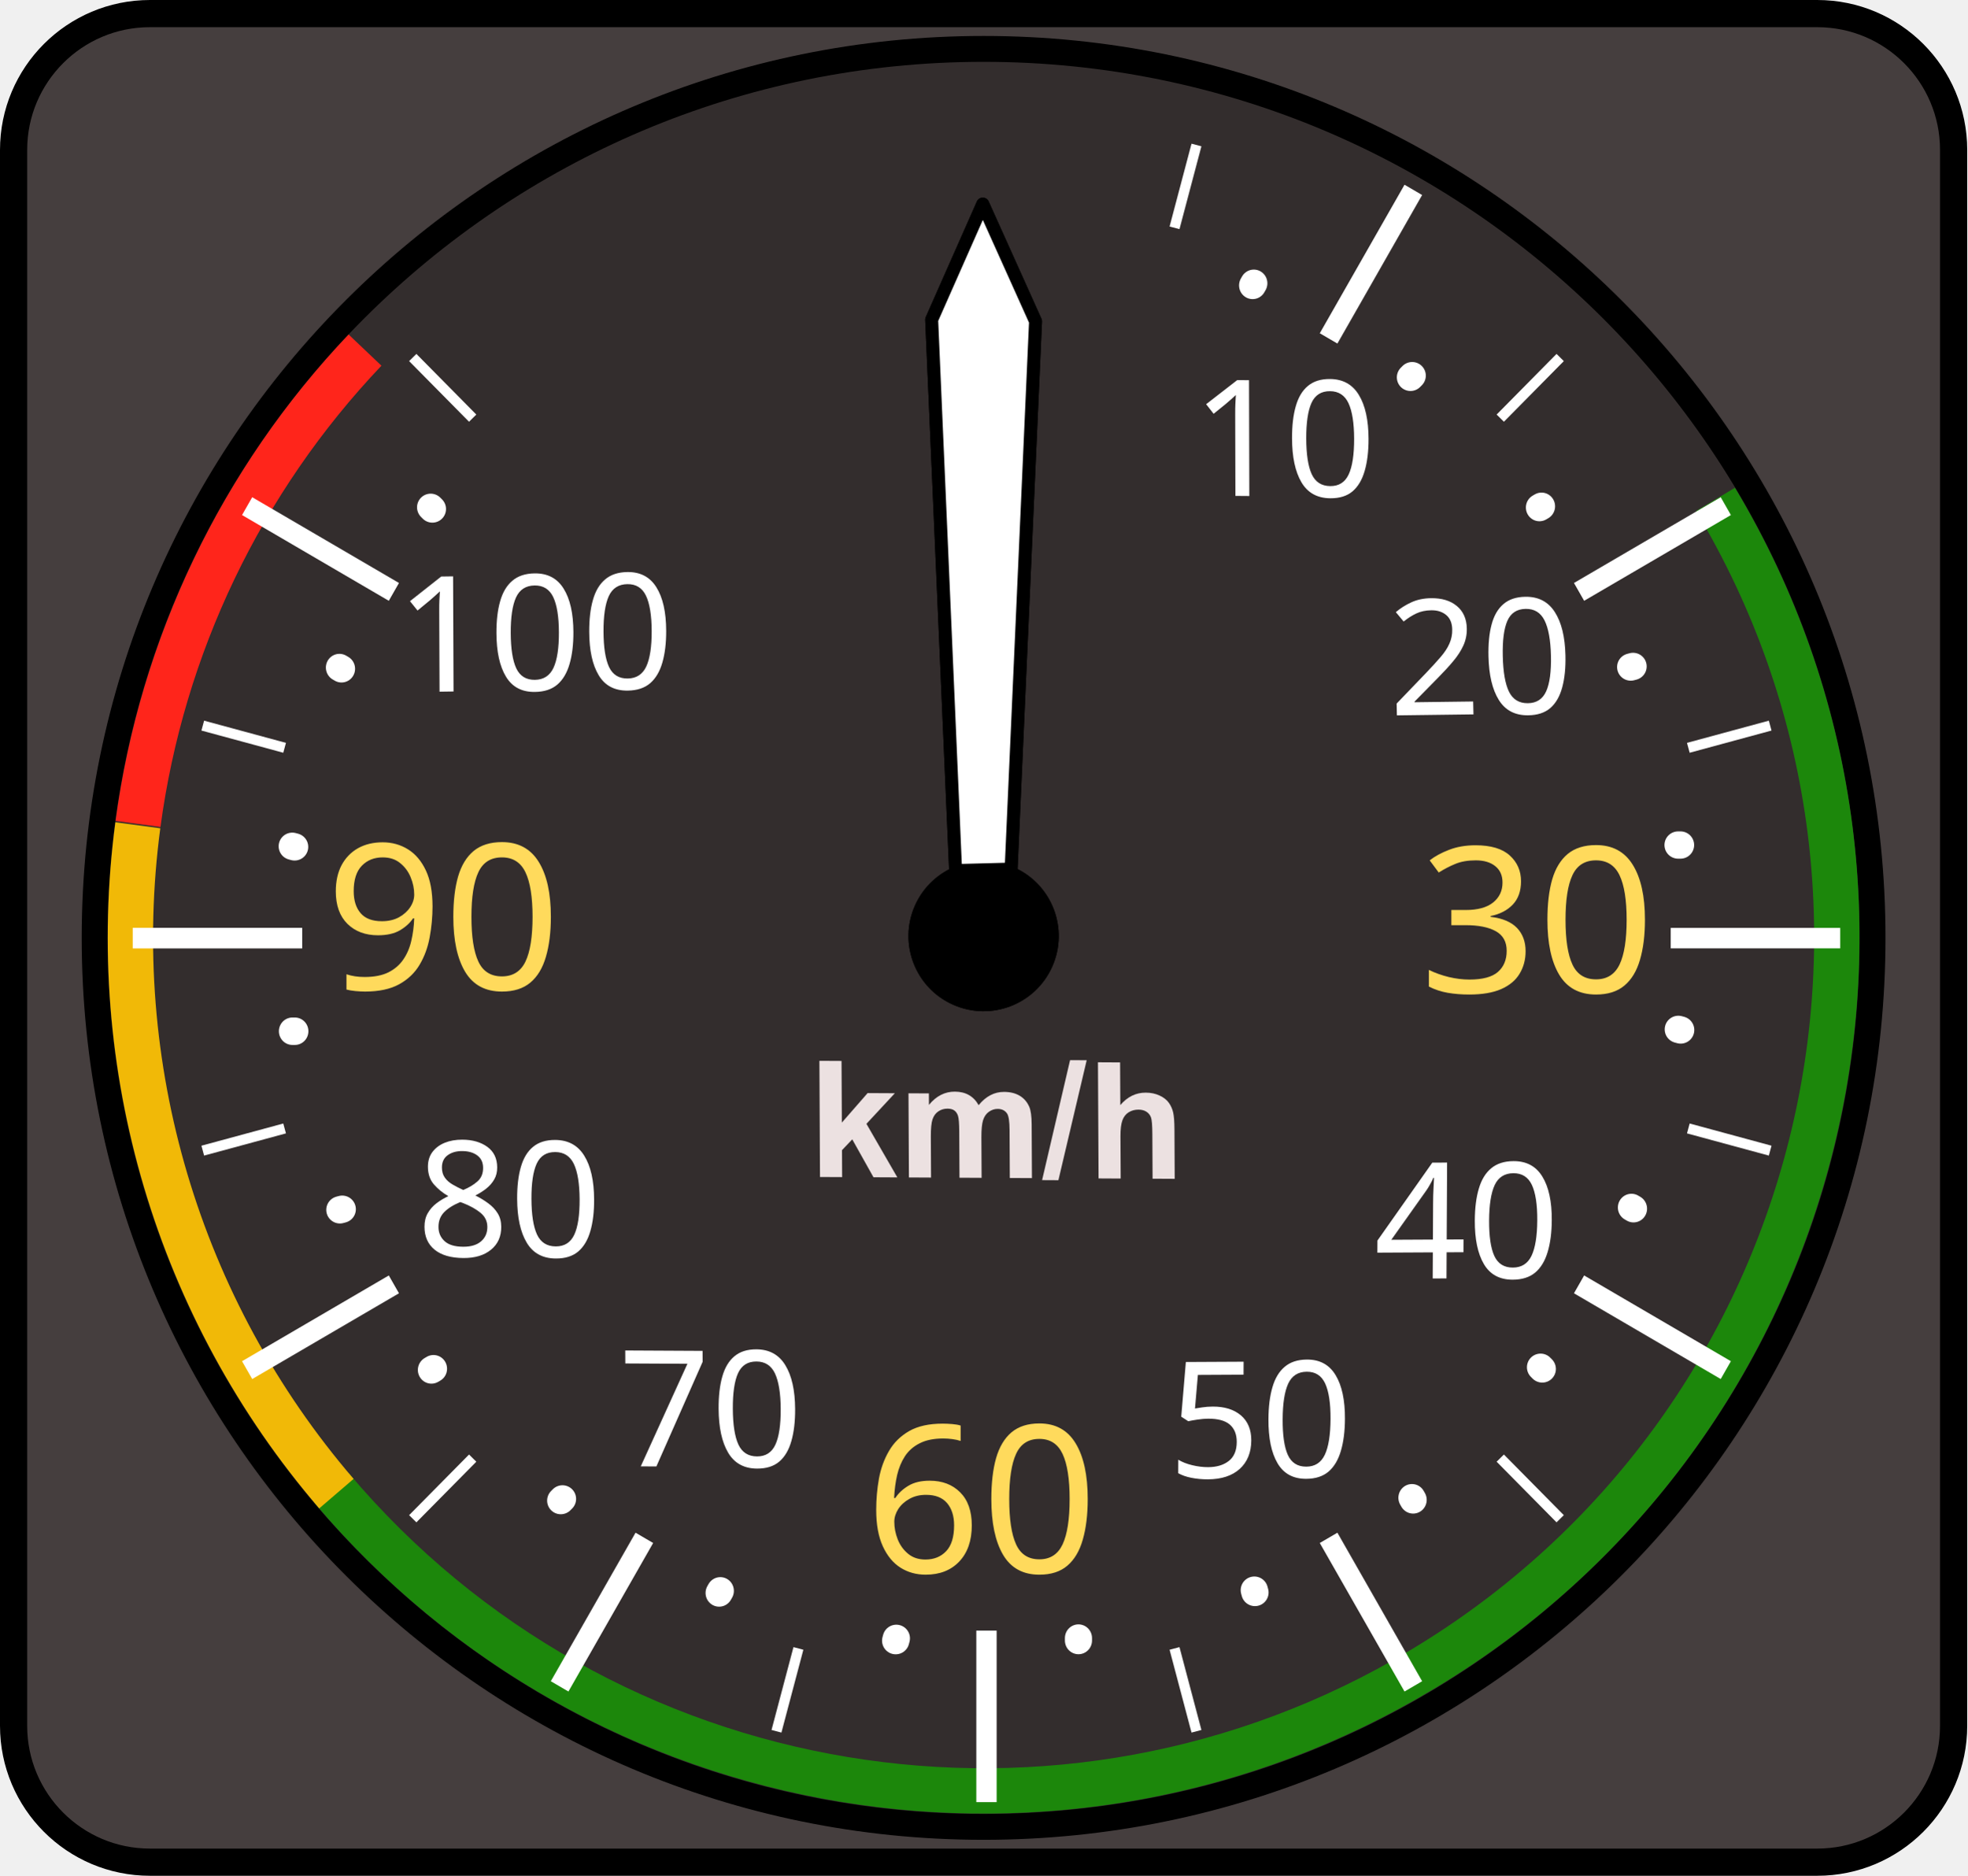
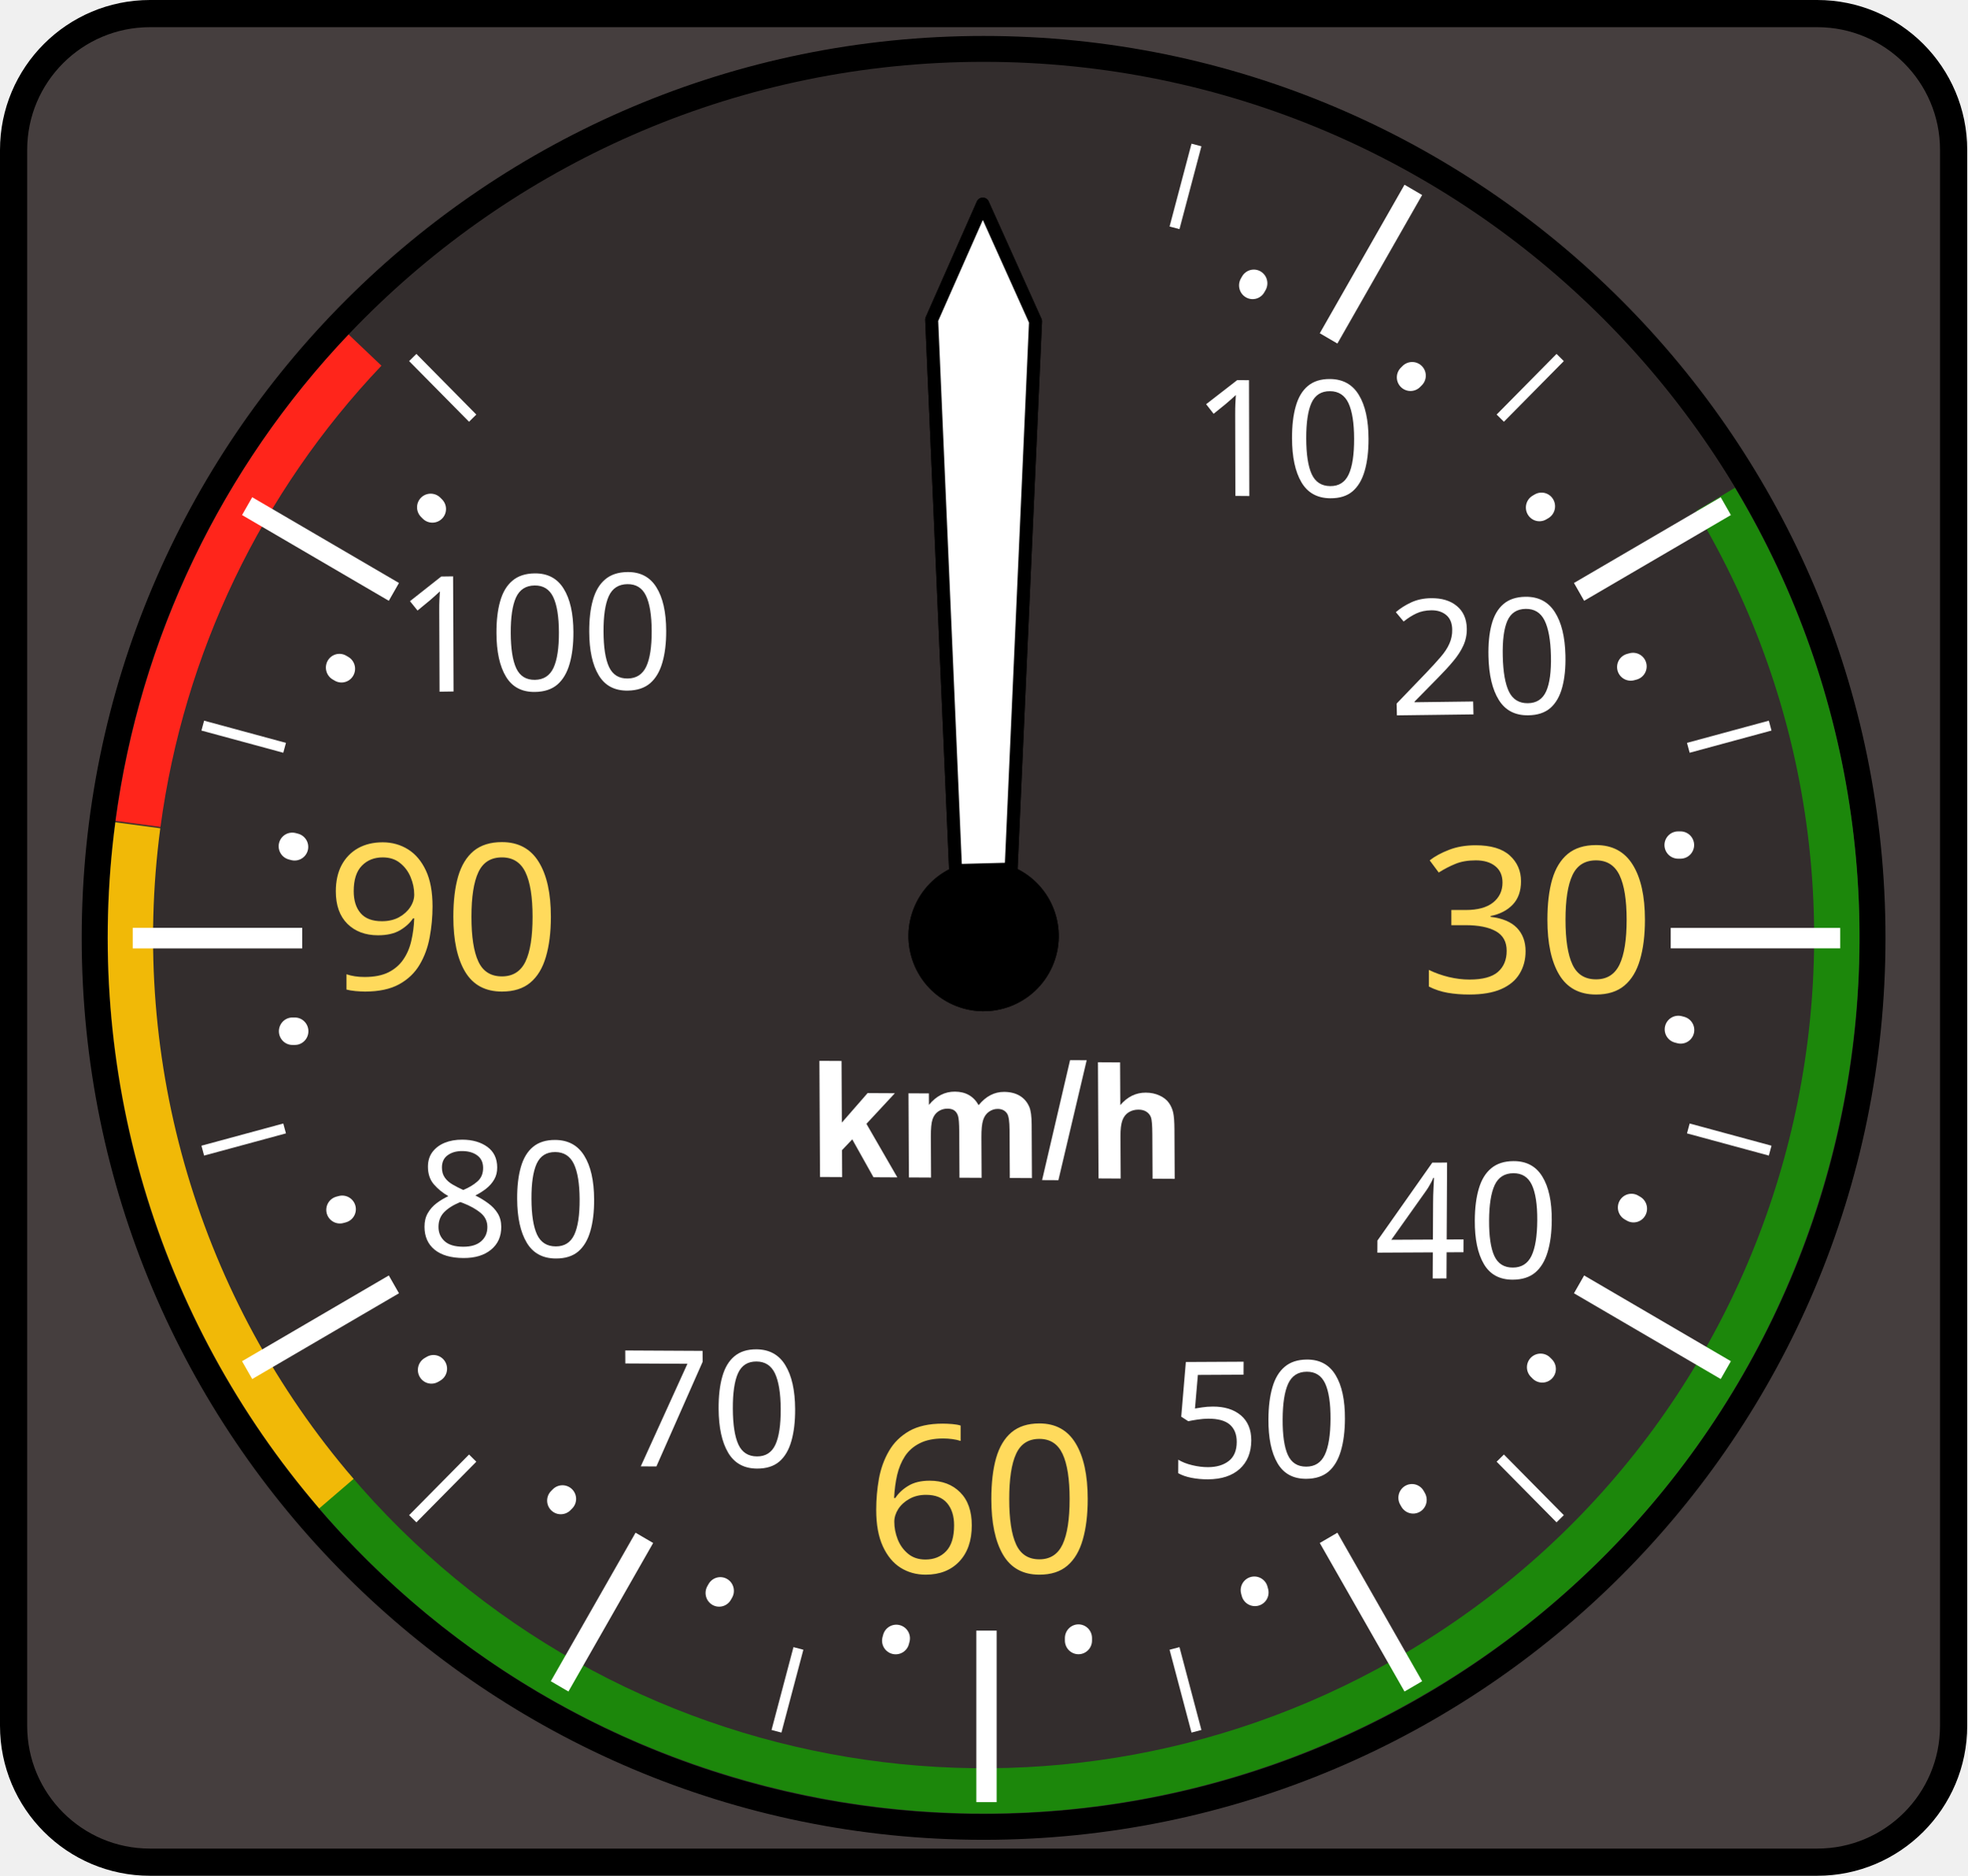
<svg xmlns="http://www.w3.org/2000/svg" width="304.015" height="289.873" id="svg10068" version="1.1" style="display:inline">
  <defs id="defs10070">
    <marker orient="auto" refY="0" refX="0" id="Arrow2Sstart" style="overflow:visible">
      <path id="path4640" style="font-size:12px;fill-rule:evenodd;stroke-width:0.625;stroke-linejoin:round" d="M 8.719,4.034 -2.207,0.016 8.719,-4.002 c -1.745,2.372 -1.735,5.617 -6e-7,8.035 z" transform="matrix(0.3,0,0,0.3,-0.69,0)" />
    </marker>
  </defs>
  <g style="display:inline" id="g2932" transform="translate(-228.5638,-366.8542)">
    <g id="background">
      <g id="g4687">
        <rect ry="21.082" y="368.954" x="230.663" height="285.674" width="299.816" id="rect2936" style="fill:#453e3e;fill-opacity:1;stroke:#000000;stroke-width:4.199;stroke-miterlimit:10;stroke-opacity:1;stroke-dasharray:none;stroke-dashoffset:0" />
        <path transform="translate(146.216,-338.5409)" d="m 371.736,850.332 c 0,75.873 -61.507,137.381 -137.381,137.381 -75.873,0 -137.381,-61.507 -137.381,-137.381 0,-75.873 61.507,-137.381 137.381,-137.381 75.873,0 137.381,61.507 137.381,137.381 z" id="path2938" style="fill:#332d2d;fill-opacity:1;stroke:#000000;stroke-width:4;stroke-miterlimit:10;stroke-opacity:1;stroke-dasharray:none;stroke-dashoffset:0" />
      </g>
      <g id="g4734" style="display:inline" transform="translate(0.4425873,0.0378829)">
        <path transform="matrix(0.959714,0,0,0.959714,155.205,-304.352)" d="m 352.221,779.755 c 38.979,65.096 17.807,149.464 -47.289,188.443 -57.778,34.597 -132.116,22.212 -175.556,-29.249" id="path2938-0" style="fill:none;stroke:#1c870b;stroke-width:7.294;stroke-miterlimit:10;stroke-opacity:1;stroke-dasharray:none;stroke-dashoffset:0;display:inline" />
        <path style="fill:none;stroke:#f1b907;stroke-width:7.294;stroke-miterlimit:10;stroke-opacity:1;stroke-dasharray:none;stroke-dashoffset:0;display:inline" id="path4730" d="M 130.149,939.855 C 104.648,910.171 93.016,871.021 98.173,832.229" transform="matrix(0.959714,0,0,0.959714,155.205,-304.352)" />
        <path transform="matrix(0.959714,0,0,0.959714,155.205,-304.352)" d="M 98.201,832.017 C 102.054,803.37 114.845,776.668 134.753,755.712" id="path4732" style="fill:none;stroke:#ff251b;stroke-width:7.294;stroke-miterlimit:10;stroke-opacity:1;stroke-dasharray:none;stroke-dashoffset:0;display:inline" />
      </g>
      <text id="digit-300" y="479.379" x="287.011" style="font-size:42.155px;font-style:normal;font-weight:normal;fill:#000000;fill-opacity:1;stroke:none;display:inline;font-family:Bitstream Vera Sans" xml:space="preserve" transform="matrix(1.002912,-0.01436712,0.00397663,0.9970395,0,0)">
        <tspan style="font-size:25px;font-style:normal;font-variant:normal;font-weight:normal;font-stretch:normal;fill:#ffffff;fill-opacity:1;font-family:Berlin Sans FB;-inkscape-font-specification:Berlin Sans FB" y="479.379" x="287.011" id="tspan11055-9">100</tspan>
      </text>
      <text transform="scale(1.005985,0.9940502)" xml:space="preserve" style="font-size:42.155px;font-style:normal;font-weight:normal;fill:#000000;fill-opacity:1;stroke:none;display:inline;font-family:Bitstream Vera Sans" x="277.212" y="522.886" id="digit-270">
        <tspan id="tspan11059-4" x="277.212" y="522.886" style="font-size:31.616px;font-style:normal;font-variant:normal;font-weight:normal;font-stretch:normal;fill:#ffda5c;fill-opacity:1;font-family:Berlin Sans FB;-inkscape-font-specification:Berlin Sans FB">90</tspan>
      </text>
      <text id="digit-240" y="561.145" x="289.196" style="font-size:42.155px;font-style:normal;font-weight:normal;fill:#000000;fill-opacity:1;stroke:none;display:inline;font-family:Bitstream Vera Sans" xml:space="preserve" transform="matrix(1.003002,0.0051681,0.0051681,0.997034,0,0)">
        <tspan style="font-size:25px;font-style:normal;font-variant:normal;font-weight:normal;font-stretch:normal;fill:#ffffff;fill-opacity:1;font-family:Berlin Sans FB;-inkscape-font-specification:Berlin Sans FB" y="561.145" x="289.196" id="tspan11063-4">80</tspan>
      </text>
      <text transform="matrix(0.997034,0.0051681,0.0051681,1.003002,0,0)" xml:space="preserve" style="font-size:42.155px;font-style:normal;font-weight:normal;fill:#000000;fill-opacity:1;stroke:none;display:inline;font-family:Bitstream Vera Sans" x="322.098" y="590.011" id="digit-210">
        <tspan id="tspan11067-9" x="322.098" y="590.011" style="font-size:25px;font-style:normal;font-variant:normal;font-weight:normal;font-stretch:normal;fill:#ffffff;fill-opacity:1;font-family:Berlin Sans FB;-inkscape-font-specification:Berlin Sans FB">70</tspan>
      </text>
      <text id="digit-180" y="606.259" x="364.417" style="font-size:42.155px;font-style:normal;font-weight:normal;fill:#000000;fill-opacity:1;stroke:none;display:inline;font-family:Bitstream Vera Sans" xml:space="preserve" transform="scale(0.9940502,1.005985)">
        <tspan style="font-size:31.616px;font-style:normal;font-variant:normal;font-weight:normal;font-stretch:normal;fill:#ffda5c;fill-opacity:1;font-family:Berlin Sans FB;-inkscape-font-specification:Berlin Sans FB" y="606.259" x="364.417" id="tspan11071-8">60</tspan>
      </text>
      <text transform="matrix(0.997034,-0.0051681,-0.0051681,1.003002,0,0)" xml:space="preserve" style="font-size:42.155px;font-style:normal;font-weight:normal;fill:#000000;fill-opacity:1;stroke:none;display:inline;font-family:Bitstream Vera Sans" x="413.374" y="595.593" id="digit-150">
        <tspan id="tspan11075-8" x="413.374" y="595.593" style="font-size:25px;font-style:normal;font-variant:normal;font-weight:normal;font-stretch:normal;fill:#ffffff;fill-opacity:1;font-family:Berlin Sans FB;-inkscape-font-specification:Berlin Sans FB">50</tspan>
      </text>
      <text id="digit-120" y="568.448" x="442.481" style="font-size:42.155px;font-style:normal;font-weight:normal;fill:#000000;fill-opacity:1;stroke:none;display:inline;font-family:Bitstream Vera Sans" xml:space="preserve" transform="matrix(1.003002,-0.0051681,-0.0051681,0.997034,0,0)">
        <tspan style="font-size:25px;font-style:normal;font-variant:normal;font-weight:normal;font-stretch:normal;fill:#ffffff;fill-opacity:1;font-family:Berlin Sans FB;-inkscape-font-specification:Berlin Sans FB" y="568.448" x="442.481" id="tspan11079-7">40</tspan>
      </text>
      <text transform="scale(1.005985,0.9940502)" xml:space="preserve" style="font-size:42.155px;font-style:normal;font-weight:normal;fill:#000000;fill-opacity:1;stroke:none;display:inline;font-family:Bitstream Vera Sans" x="445.29" y="523.35" id="digit-90">
        <tspan id="tspan11083-3" x="445.29" y="523.35" style="font-size:31.616px;font-style:normal;font-variant:normal;font-weight:normal;font-stretch:normal;fill:#ffda5c;fill-opacity:1;font-family:Berlin Sans FB;-inkscape-font-specification:Berlin Sans FB">30</tspan>
      </text>
      <text id="digit-60" y="484.51" x="430.802" style="font-size:42.155px;font-style:normal;font-weight:normal;fill:#000000;fill-opacity:1;stroke:none;display:inline;font-family:Bitstream Vera Sans" xml:space="preserve" transform="matrix(1.002933,-0.01283457,0.023062,0.9967807,0,0)">
        <tspan style="font-size:25px;font-style:normal;font-variant:normal;font-weight:normal;font-stretch:normal;fill:#ffffff;fill-opacity:1;font-family:Berlin Sans FB;-inkscape-font-specification:Berlin Sans FB" y="484.51" x="430.802" id="tspan11087-3">20</tspan>
      </text>
      <text transform="matrix(0.9970167,0.00782404,0.00249622,1.003012,0,0)" xml:space="preserve" style="font-size:42.155px;font-style:normal;font-weight:normal;fill:#000000;fill-opacity:1;stroke:none;display:inline;font-family:Bitstream Vera Sans" x="412.922" y="438.886" id="digit-30">
        <tspan id="tspan11091-1" x="412.922" y="438.886" style="font-size:25px;font-style:normal;font-variant:normal;font-weight:normal;font-stretch:normal;fill:#ffffff;fill-opacity:1;font-family:Berlin Sans FB;-inkscape-font-specification:Berlin Sans FB">10</tspan>
      </text>
      <path style="fill:none;stroke:#ffffff;stroke-width:1.581;stroke-linecap:butt;stroke-linejoin:miter;stroke-miterlimit:4;stroke-opacity:1;stroke-dasharray:none" d="m 301.61,431.472 -9.26,-9.371" id="path9781-1" />
      <path style="fill:none;stroke:#ffffff;stroke-width:4.215;stroke-linecap:round;stroke-linejoin:miter;stroke-miterlimit:4;stroke-opacity:1;stroke-dasharray:none" d="m 295.382,445.514 -0.262,-0.265" id="path9783-5" />
      <g id="g9785-4" transform="matrix(0.5237977,-0.9181371,0.9072442,0.5300867,-528.2061,286.5869)">
        <path style="fill:none;stroke:#ffffff;stroke-width:3;stroke-linecap:butt;stroke-linejoin:miter;stroke-miterlimit:4;stroke-opacity:1;stroke-dasharray:none" d="m 249.962,756.92 0,-25" id="path9787-2" />
        <path style="fill:none;stroke:#ffffff;stroke-width:4;stroke-linecap:round;stroke-linejoin:miter;stroke-miterlimit:4;stroke-opacity:1;stroke-dasharray:none" d="m 236.392,755.832 0,-0.354" id="path9789-0" />
      </g>
      <path style="fill:none;stroke:#ffffff;stroke-width:1.581;stroke-linecap:butt;stroke-linejoin:miter;stroke-miterlimit:4;stroke-opacity:1;stroke-dasharray:none" d="m 272.547,482.416 -12.649,-3.43" id="path9793-7" />
      <path style="fill:none;stroke:#ffffff;stroke-width:4.215;stroke-linecap:round;stroke-linejoin:miter;stroke-miterlimit:4;stroke-opacity:1;stroke-dasharray:none" d="m 274.09,497.729 -0.358,-0.097" id="path9795-3" />
      <g id="g9797-7" transform="matrix(0,-1.060173,1.047595,0,-517.6784,776.8319)">
        <path style="fill:none;stroke:#ffffff;stroke-width:3;stroke-linecap:butt;stroke-linejoin:miter;stroke-miterlimit:4;stroke-opacity:1;stroke-dasharray:none" d="m 249.962,756.92 0,-25" id="path9799-2" />
        <path style="fill:none;stroke:#ffffff;stroke-width:4;stroke-linecap:round;stroke-linejoin:miter;stroke-miterlimit:4;stroke-opacity:1;stroke-dasharray:none" d="m 236.392,755.832 0,-0.354" id="path9801-6" />
      </g>
      <path style="fill:none;stroke:#ffffff;stroke-width:1.581;stroke-linecap:butt;stroke-linejoin:miter;stroke-miterlimit:4;stroke-opacity:1;stroke-dasharray:none" d="m 272.547,541.241 -12.649,3.43" id="path9805-1" />
      <path style="fill:none;stroke:#ffffff;stroke-width:4.215;stroke-linecap:round;stroke-linejoin:miter;stroke-miterlimit:4;stroke-opacity:1;stroke-dasharray:none" d="m 281.449,553.722 -0.358,0.097" id="path9807-6" />
      <g id="g9809-5" transform="matrix(-0.5237977,-0.9181371,0.9072442,-0.5300867,-266.3468,1196.07)">
        <path style="fill:none;stroke:#ffffff;stroke-width:3;stroke-linecap:butt;stroke-linejoin:miter;stroke-miterlimit:4;stroke-opacity:1;stroke-dasharray:none" d="m 249.962,756.92 0,-25" id="path9811-7" />
        <path style="fill:none;stroke:#ffffff;stroke-width:4;stroke-linecap:round;stroke-linejoin:miter;stroke-miterlimit:4;stroke-opacity:1;stroke-dasharray:none" d="m 236.392,755.832 0,-0.354" id="path9813-5" />
      </g>
      <path style="fill:none;stroke:#ffffff;stroke-width:1.581;stroke-linecap:butt;stroke-linejoin:miter;stroke-miterlimit:4;stroke-opacity:1;stroke-dasharray:none" d="m 301.61,592.186 -9.26,9.371" id="path9817-1" />
      <path style="fill:none;stroke:#ffffff;stroke-width:4.215;stroke-linecap:round;stroke-linejoin:miter;stroke-miterlimit:4;stroke-opacity:1;stroke-dasharray:none" d="m 315.486,598.489 -0.262,0.265" id="path9819-2" />
      <g id="g9821-0" transform="matrix(-0.9072442,-0.5300867,0.5237977,-0.9181371,158.4445,1431.965)">
        <path style="fill:none;stroke:#ffffff;stroke-width:3;stroke-linecap:butt;stroke-linejoin:miter;stroke-miterlimit:4;stroke-opacity:1;stroke-dasharray:none" d="m 249.962,756.92 0,-25" id="path9823-0" />
        <path style="fill:none;stroke:#ffffff;stroke-width:4;stroke-linecap:round;stroke-linejoin:miter;stroke-miterlimit:4;stroke-opacity:1;stroke-dasharray:none" d="m 236.392,755.832 0,-0.354" id="path9825-1" />
      </g>
      <path style="fill:none;stroke:#ffffff;stroke-width:1.581;stroke-linecap:butt;stroke-linejoin:miter;stroke-miterlimit:4;stroke-opacity:1;stroke-dasharray:none" d="m 351.95,621.598 -3.389,12.801" id="path9829-6" />
      <path style="fill:none;stroke:#ffffff;stroke-width:4.215;stroke-linecap:round;stroke-linejoin:miter;stroke-miterlimit:4;stroke-opacity:1;stroke-dasharray:none" d="m 367.081,620.036 -0.096,0.362" id="path9831-0" />
      <g id="g9833-7" transform="matrix(-1.047595,0,0,-1.060173,642.8732,1421.311)">
        <path style="fill:none;stroke:#ffffff;stroke-width:3;stroke-linecap:butt;stroke-linejoin:miter;stroke-miterlimit:4;stroke-opacity:1;stroke-dasharray:none" d="m 249.962,756.92 0,-25" id="path9835-1" />
        <path style="fill:none;stroke:#ffffff;stroke-width:4;stroke-linecap:round;stroke-linejoin:miter;stroke-miterlimit:4;stroke-opacity:1;stroke-dasharray:none" d="m 236.392,755.832 0,-0.354" id="path9837-7" />
      </g>
      <path style="fill:none;stroke:#ffffff;stroke-width:1.581;stroke-linecap:butt;stroke-linejoin:miter;stroke-miterlimit:4;stroke-opacity:1;stroke-dasharray:none" d="m 410.078,621.598 3.389,12.801" id="path9841-7" />
      <path style="fill:none;stroke:#ffffff;stroke-width:4.215;stroke-linecap:round;stroke-linejoin:miter;stroke-miterlimit:4;stroke-opacity:1;stroke-dasharray:none" d="m 422.41,612.589 0.096,0.362" id="path9843-7" />
      <g id="g9845-3" transform="matrix(-0.9072442,0.5300867,-0.5237977,-0.9181371,1057.137,1166.962)">
        <path style="fill:none;stroke:#ffffff;stroke-width:3;stroke-linecap:butt;stroke-linejoin:miter;stroke-miterlimit:4;stroke-opacity:1;stroke-dasharray:none" d="m 249.962,756.92 0,-25" id="path9847-3" />
        <path style="fill:none;stroke:#ffffff;stroke-width:4;stroke-linecap:round;stroke-linejoin:miter;stroke-miterlimit:4;stroke-opacity:1;stroke-dasharray:none" d="m 236.392,755.832 0,-0.354" id="path9849-5" />
      </g>
      <path style="fill:none;stroke:#ffffff;stroke-width:1.581;stroke-linecap:butt;stroke-linejoin:miter;stroke-miterlimit:4;stroke-opacity:1;stroke-dasharray:none" d="m 460.418,592.186 9.26,9.371" id="path9853-9" />
      <path style="fill:none;stroke:#ffffff;stroke-width:4.215;stroke-linecap:round;stroke-linejoin:miter;stroke-miterlimit:4;stroke-opacity:1;stroke-dasharray:none" d="m 466.646,578.143 0.262,0.265" id="path9855-8" />
      <g id="g9857-1" transform="matrix(-0.5237977,0.9181371,-0.9072442,-0.5300867,1290.234,737.0704)">
        <path style="fill:none;stroke:#ffffff;stroke-width:3;stroke-linecap:butt;stroke-linejoin:miter;stroke-miterlimit:4;stroke-opacity:1;stroke-dasharray:none" d="m 249.962,756.92 0,-25" id="path9859-8" />
        <path style="fill:none;stroke:#ffffff;stroke-width:4;stroke-linecap:round;stroke-linejoin:miter;stroke-miterlimit:4;stroke-opacity:1;stroke-dasharray:none" d="m 236.392,755.832 0,-0.354" id="path9861-2" />
      </g>
      <path style="fill:none;stroke:#ffffff;stroke-width:1.581;stroke-linecap:butt;stroke-linejoin:miter;stroke-miterlimit:4;stroke-opacity:1;stroke-dasharray:none" d="m 489.481,541.241 12.649,3.43" id="path9865-6" />
      <path style="fill:none;stroke:#ffffff;stroke-width:4.215;stroke-linecap:round;stroke-linejoin:miter;stroke-miterlimit:4;stroke-opacity:1;stroke-dasharray:none" d="m 487.938,525.929 0.358,0.097" id="path9867-0" />
      <path id="path9871-8" d="m 486.76,511.829 26.19,0" style="fill:none;stroke:#ffffff;stroke-width:3.162;stroke-linecap:butt;stroke-linejoin:miter;stroke-miterlimit:4;stroke-opacity:1;stroke-dasharray:none" />
      <path id="path9873-0" d="m 487.901,497.442 0.37,0" style="fill:none;stroke:#ffffff;stroke-width:4.215;stroke-linecap:round;stroke-linejoin:miter;stroke-miterlimit:4;stroke-opacity:1;stroke-dasharray:none" />
      <path style="fill:none;stroke:#ffffff;stroke-width:1.581;stroke-linecap:butt;stroke-linejoin:miter;stroke-miterlimit:4;stroke-opacity:1;stroke-dasharray:none" d="m 489.481,482.416 12.649,-3.43" id="path9877-2" />
      <path style="fill:none;stroke:#ffffff;stroke-width:4.215;stroke-linecap:round;stroke-linejoin:miter;stroke-miterlimit:4;stroke-opacity:1;stroke-dasharray:none" d="m 480.579,469.936 0.358,-0.097" id="path9879-5" />
      <g id="g9881-0" transform="matrix(0.5237977,0.9181371,-0.9072442,0.5300867,1028.375,-172.4123)">
        <path style="fill:none;stroke:#ffffff;stroke-width:3;stroke-linecap:butt;stroke-linejoin:miter;stroke-miterlimit:4;stroke-opacity:1;stroke-dasharray:none" d="m 249.962,756.92 0,-25" id="path9883-9" />
        <path style="fill:none;stroke:#ffffff;stroke-width:4;stroke-linecap:round;stroke-linejoin:miter;stroke-miterlimit:4;stroke-opacity:1;stroke-dasharray:none" d="m 236.392,755.832 0,-0.354" id="path9885-4" />
      </g>
      <path style="fill:none;stroke:#ffffff;stroke-width:1.581;stroke-linecap:butt;stroke-linejoin:miter;stroke-miterlimit:4;stroke-opacity:1;stroke-dasharray:none" d="m 460.418,431.472 9.26,-9.371" id="path9889-8" />
      <path style="fill:none;stroke:#ffffff;stroke-width:4.215;stroke-linecap:round;stroke-linejoin:miter;stroke-miterlimit:4;stroke-opacity:1;stroke-dasharray:none" d="m 446.542,425.168 0.262,-0.265" id="path9891-3" />
      <g id="g9893-5" transform="matrix(0.9072442,0.5300867,-0.5237977,0.9181371,603.5835,-408.3082)">
        <path style="fill:none;stroke:#ffffff;stroke-width:3;stroke-linecap:butt;stroke-linejoin:miter;stroke-miterlimit:4;stroke-opacity:1;stroke-dasharray:none" d="m 249.962,756.92 0,-25" id="path9895-1" />
        <path style="fill:none;stroke:#ffffff;stroke-width:4;stroke-linecap:round;stroke-linejoin:miter;stroke-miterlimit:4;stroke-opacity:1;stroke-dasharray:none" d="m 236.392,755.832 0,-0.354" id="path9897-2" />
      </g>
      <path style="fill:none;stroke:#ffffff;stroke-width:1.581;stroke-linecap:butt;stroke-linejoin:miter;stroke-miterlimit:4;stroke-opacity:1;stroke-dasharray:none" d="m 410.078,402.059 3.389,-12.801" id="path9901-1" />
-       <g id="text4741" style="font-size:42.155px;font-style:normal;font-weight:normal;fill:#ece1e1;fill-opacity:1;stroke:none;font-family:Bitstream Vera Sans" transform="matrix(0.997034,0.0051681,0.0051681,1.003002,0,0)">
-         <path id="path4046" style="font-size:25px;font-variant:normal;font-weight:bold;font-stretch:normal;fill:#ece1e1;fill-opacity:1;font-family:Arial;-inkscape-font-specification:Arial Bold" d="m 353.518,545.277 0,-17.896 3.43,0 0,9.497 4.016,-4.565 4.224,0 -4.431,4.736 4.749,8.228 -3.699,0 -3.259,-5.823 -1.599,1.672 0,4.15 z" />
-         <path id="path4048" style="font-size:25px;font-variant:normal;font-weight:bold;font-stretch:normal;fill:#ece1e1;fill-opacity:1;font-family:Arial;-inkscape-font-specification:Arial Bold" d="m 367.3,532.313 3.162,0 0,1.77 c 1.131,-1.375 2.478,-2.063 4.041,-2.063 0.83,10e-6 1.55,0.171 2.161,0.513 0.61,0.342 1.111,0.859 1.501,1.55 0.57,-0.692 1.184,-1.208 1.843,-1.55 0.659,-0.342 1.363,-0.513 2.112,-0.513 0.952,10e-6 1.758,0.193 2.417,0.58 0.659,0.387 1.152,0.954 1.477,1.703 0.236,0.553 0.354,1.449 0.354,2.686 l 0,8.289 -3.43,0 0,-7.41 c -2e-5,-1.286 -0.118,-2.116 -0.354,-2.49 -0.317,-0.488 -0.806,-0.732 -1.465,-0.732 -0.48,10e-6 -0.932,0.146 -1.355,0.439 -0.423,0.293 -0.728,0.722 -0.916,1.288 -0.187,0.566 -0.281,1.459 -0.281,2.679 l 0,6.226 -3.43,0 0,-7.104 c -1e-5,-1.261 -0.061,-2.075 -0.183,-2.441 -0.122,-0.366 -0.311,-0.639 -0.568,-0.818 -0.256,-0.179 -0.604,-0.269 -1.044,-0.269 -0.529,10e-6 -1.005,0.142 -1.428,0.427 -0.423,0.285 -0.726,0.696 -0.909,1.233 -0.183,0.537 -0.275,1.428 -0.275,2.673 l 0,6.299 -3.43,0 z" />
-         <path id="path4050" style="font-size:25px;font-variant:normal;font-weight:bold;font-stretch:normal;fill:#ece1e1;fill-opacity:1;font-family:Arial;-inkscape-font-specification:Arial Bold" d="m 387.942,545.582 4.431,-18.506 2.576,0 -4.48,18.506 z" />
-         <path id="path4052" style="font-size:25px;font-variant:normal;font-weight:bold;font-stretch:normal;fill:#ece1e1;fill-opacity:1;font-family:Arial;-inkscape-font-specification:Arial Bold" d="m 400.125,527.382 0,6.58 c 1.107,-1.294 2.429,-1.941 3.967,-1.941 0.789,10e-6 1.501,0.146 2.136,0.439 0.635,0.293 1.113,0.667 1.434,1.123 0.321,0.456 0.541,0.96 0.659,1.514 0.118,0.553 0.177,1.412 0.177,2.576 l 0,7.605 -3.43,0 0,-6.848 c -1e-5,-1.359 -0.065,-2.222 -0.195,-2.588 -0.13,-0.366 -0.36,-0.657 -0.69,-0.873 -0.33,-0.216 -0.743,-0.323 -1.239,-0.323 -0.57,10e-6 -1.078,0.138 -1.526,0.415 -0.448,0.277 -0.775,0.694 -0.983,1.251 -0.208,0.557 -0.311,1.381 -0.311,2.472 l 0,6.494 -3.43,0 0,-17.896 z" />
+       <g id="text4741" style="font-size:42.155px;font-style:normal;font-weight:normal;fill:#ffffff;fill-opacity:1;stroke:none;font-family:Bitstream Vera Sans" transform="matrix(0.997034,0.0051681,0.0051681,1.003002,0,0)">
+         <path id="path4046" style="font-size:25px;font-variant:normal;font-weight:bold;font-stretch:normal;fill:#ffffff;fill-opacity:1;font-family:Arial;-inkscape-font-specification:Arial Bold" d="m 353.518,545.277 0,-17.896 3.43,0 0,9.497 4.016,-4.565 4.224,0 -4.431,4.736 4.749,8.228 -3.699,0 -3.259,-5.823 -1.599,1.672 0,4.15 z" />
+         <path id="path4048" style="font-size:25px;font-variant:normal;font-weight:bold;font-stretch:normal;fill:#ffffff;fill-opacity:1;font-family:Arial;-inkscape-font-specification:Arial Bold" d="m 367.3,532.313 3.162,0 0,1.77 c 1.131,-1.375 2.478,-2.063 4.041,-2.063 0.83,10e-6 1.55,0.171 2.161,0.513 0.61,0.342 1.111,0.859 1.501,1.55 0.57,-0.692 1.184,-1.208 1.843,-1.55 0.659,-0.342 1.363,-0.513 2.112,-0.513 0.952,10e-6 1.758,0.193 2.417,0.58 0.659,0.387 1.152,0.954 1.477,1.703 0.236,0.553 0.354,1.449 0.354,2.686 l 0,8.289 -3.43,0 0,-7.41 c -2e-5,-1.286 -0.118,-2.116 -0.354,-2.49 -0.317,-0.488 -0.806,-0.732 -1.465,-0.732 -0.48,10e-6 -0.932,0.146 -1.355,0.439 -0.423,0.293 -0.728,0.722 -0.916,1.288 -0.187,0.566 -0.281,1.459 -0.281,2.679 l 0,6.226 -3.43,0 0,-7.104 c -1e-5,-1.261 -0.061,-2.075 -0.183,-2.441 -0.122,-0.366 -0.311,-0.639 -0.568,-0.818 -0.256,-0.179 -0.604,-0.269 -1.044,-0.269 -0.529,10e-6 -1.005,0.142 -1.428,0.427 -0.423,0.285 -0.726,0.696 -0.909,1.233 -0.183,0.537 -0.275,1.428 -0.275,2.673 l 0,6.299 -3.43,0 z" />
+         <path id="path4050" style="font-size:25px;font-variant:normal;font-weight:bold;font-stretch:normal;fill:#ffffff;fill-opacity:1;font-family:Arial;-inkscape-font-specification:Arial Bold" d="m 387.942,545.582 4.431,-18.506 2.576,0 -4.48,18.506 z" />
+         <path id="path4052" style="font-size:25px;font-variant:normal;font-weight:bold;font-stretch:normal;fill:#ffffff;fill-opacity:1;font-family:Arial;-inkscape-font-specification:Arial Bold" d="m 400.125,527.382 0,6.58 c 1.107,-1.294 2.429,-1.941 3.967,-1.941 0.789,10e-6 1.501,0.146 2.136,0.439 0.635,0.293 1.113,0.667 1.434,1.123 0.321,0.456 0.541,0.96 0.659,1.514 0.118,0.553 0.177,1.412 0.177,2.576 l 0,7.605 -3.43,0 0,-6.848 c -1e-5,-1.359 -0.065,-2.222 -0.195,-2.588 -0.13,-0.366 -0.36,-0.657 -0.69,-0.873 -0.33,-0.216 -0.743,-0.323 -1.239,-0.323 -0.57,10e-6 -1.078,0.138 -1.526,0.415 -0.448,0.277 -0.775,0.694 -0.983,1.251 -0.208,0.557 -0.311,1.381 -0.311,2.472 l 0,6.494 -3.43,0 0,-17.896 z" />
      </g>
    </g>
  </g>
  <g id="layer7" style="display:inline" transform="translate(-228.5638,-366.8542)">
    <g id="g5783">
      <path transform="matrix(0.4064942,-0.9136533,0.9136533,0.4064942,-53.09781,682.8684)" d="m 343.957,326.568 c 0,6.137 -4.975,11.112 -11.112,11.112 -6.137,0 -11.112,-4.975 -11.112,-11.112 0,-6.137 4.975,-11.112 11.112,-11.112 6.137,0 11.112,4.975 11.112,11.112 z" id="path3896" style="fill:#000000;fill-opacity:1;stroke:#000000;stroke-opacity:1" />
      <path id="path3902" d="m 380.444,398.39 -7.898,17.867 3.697,85.126 8.581,-0.224 3.773,-84.646 -8.153,-18.124 z" style="fill:#ffffff;fill-opacity:1;stroke:#000000;stroke-width:2;stroke-linecap:butt;stroke-linejoin:round;stroke-miterlimit:4;stroke-opacity:1;stroke-dasharray:none" />
    </g>
    <path style="fill:#000000;fill-opacity:1;stroke:#000000;stroke-width:0.944px;stroke-linecap:butt;stroke-linejoin:miter;stroke-opacity:1" d="m 375.153,482.969 10.841,0.027 -1.181,19.258 -8.573,0.292 -1.087,-19.576 z" id="path3909" />
    <g id="needle">
      <rect style="fill:none;fill-opacity:1;stroke:none;stroke-width:4.199;stroke-miterlimit:10;stroke-opacity:1;stroke-dasharray:none;stroke-dashoffset:0;display:inline" id="rect2936-1" width="299.816" height="285.674" x="231.189" y="369.438" ry="21.082" />
      <g id="id09203">
        <path transform="matrix(0.4064942,-0.9136533,0.9136533,0.4064942,-53.09781,682.8684)" d="m 343.957,326.568 c 0,6.137 -4.975,11.112 -11.112,11.112 -6.137,0 -11.112,-4.975 -11.112,-11.112 0,-6.137 4.975,-11.112 11.112,-11.112 6.137,0 11.112,4.975 11.112,11.112 z" id="path5789" style="fill:#000000;fill-opacity:1;stroke:#000000;stroke-opacity:1" />
        <path id="path5791" d="m 380.444,398.39 -7.898,17.867 3.697,85.126 8.581,-0.224 3.773,-84.646 -8.153,-18.124 z" style="fill:#ffffff;fill-opacity:1;stroke:#000000;stroke-width:2;stroke-linecap:butt;stroke-linejoin:round;stroke-miterlimit:4;stroke-opacity:1;stroke-dasharray:none" />
      </g>
    </g>
  </g>
</svg>
